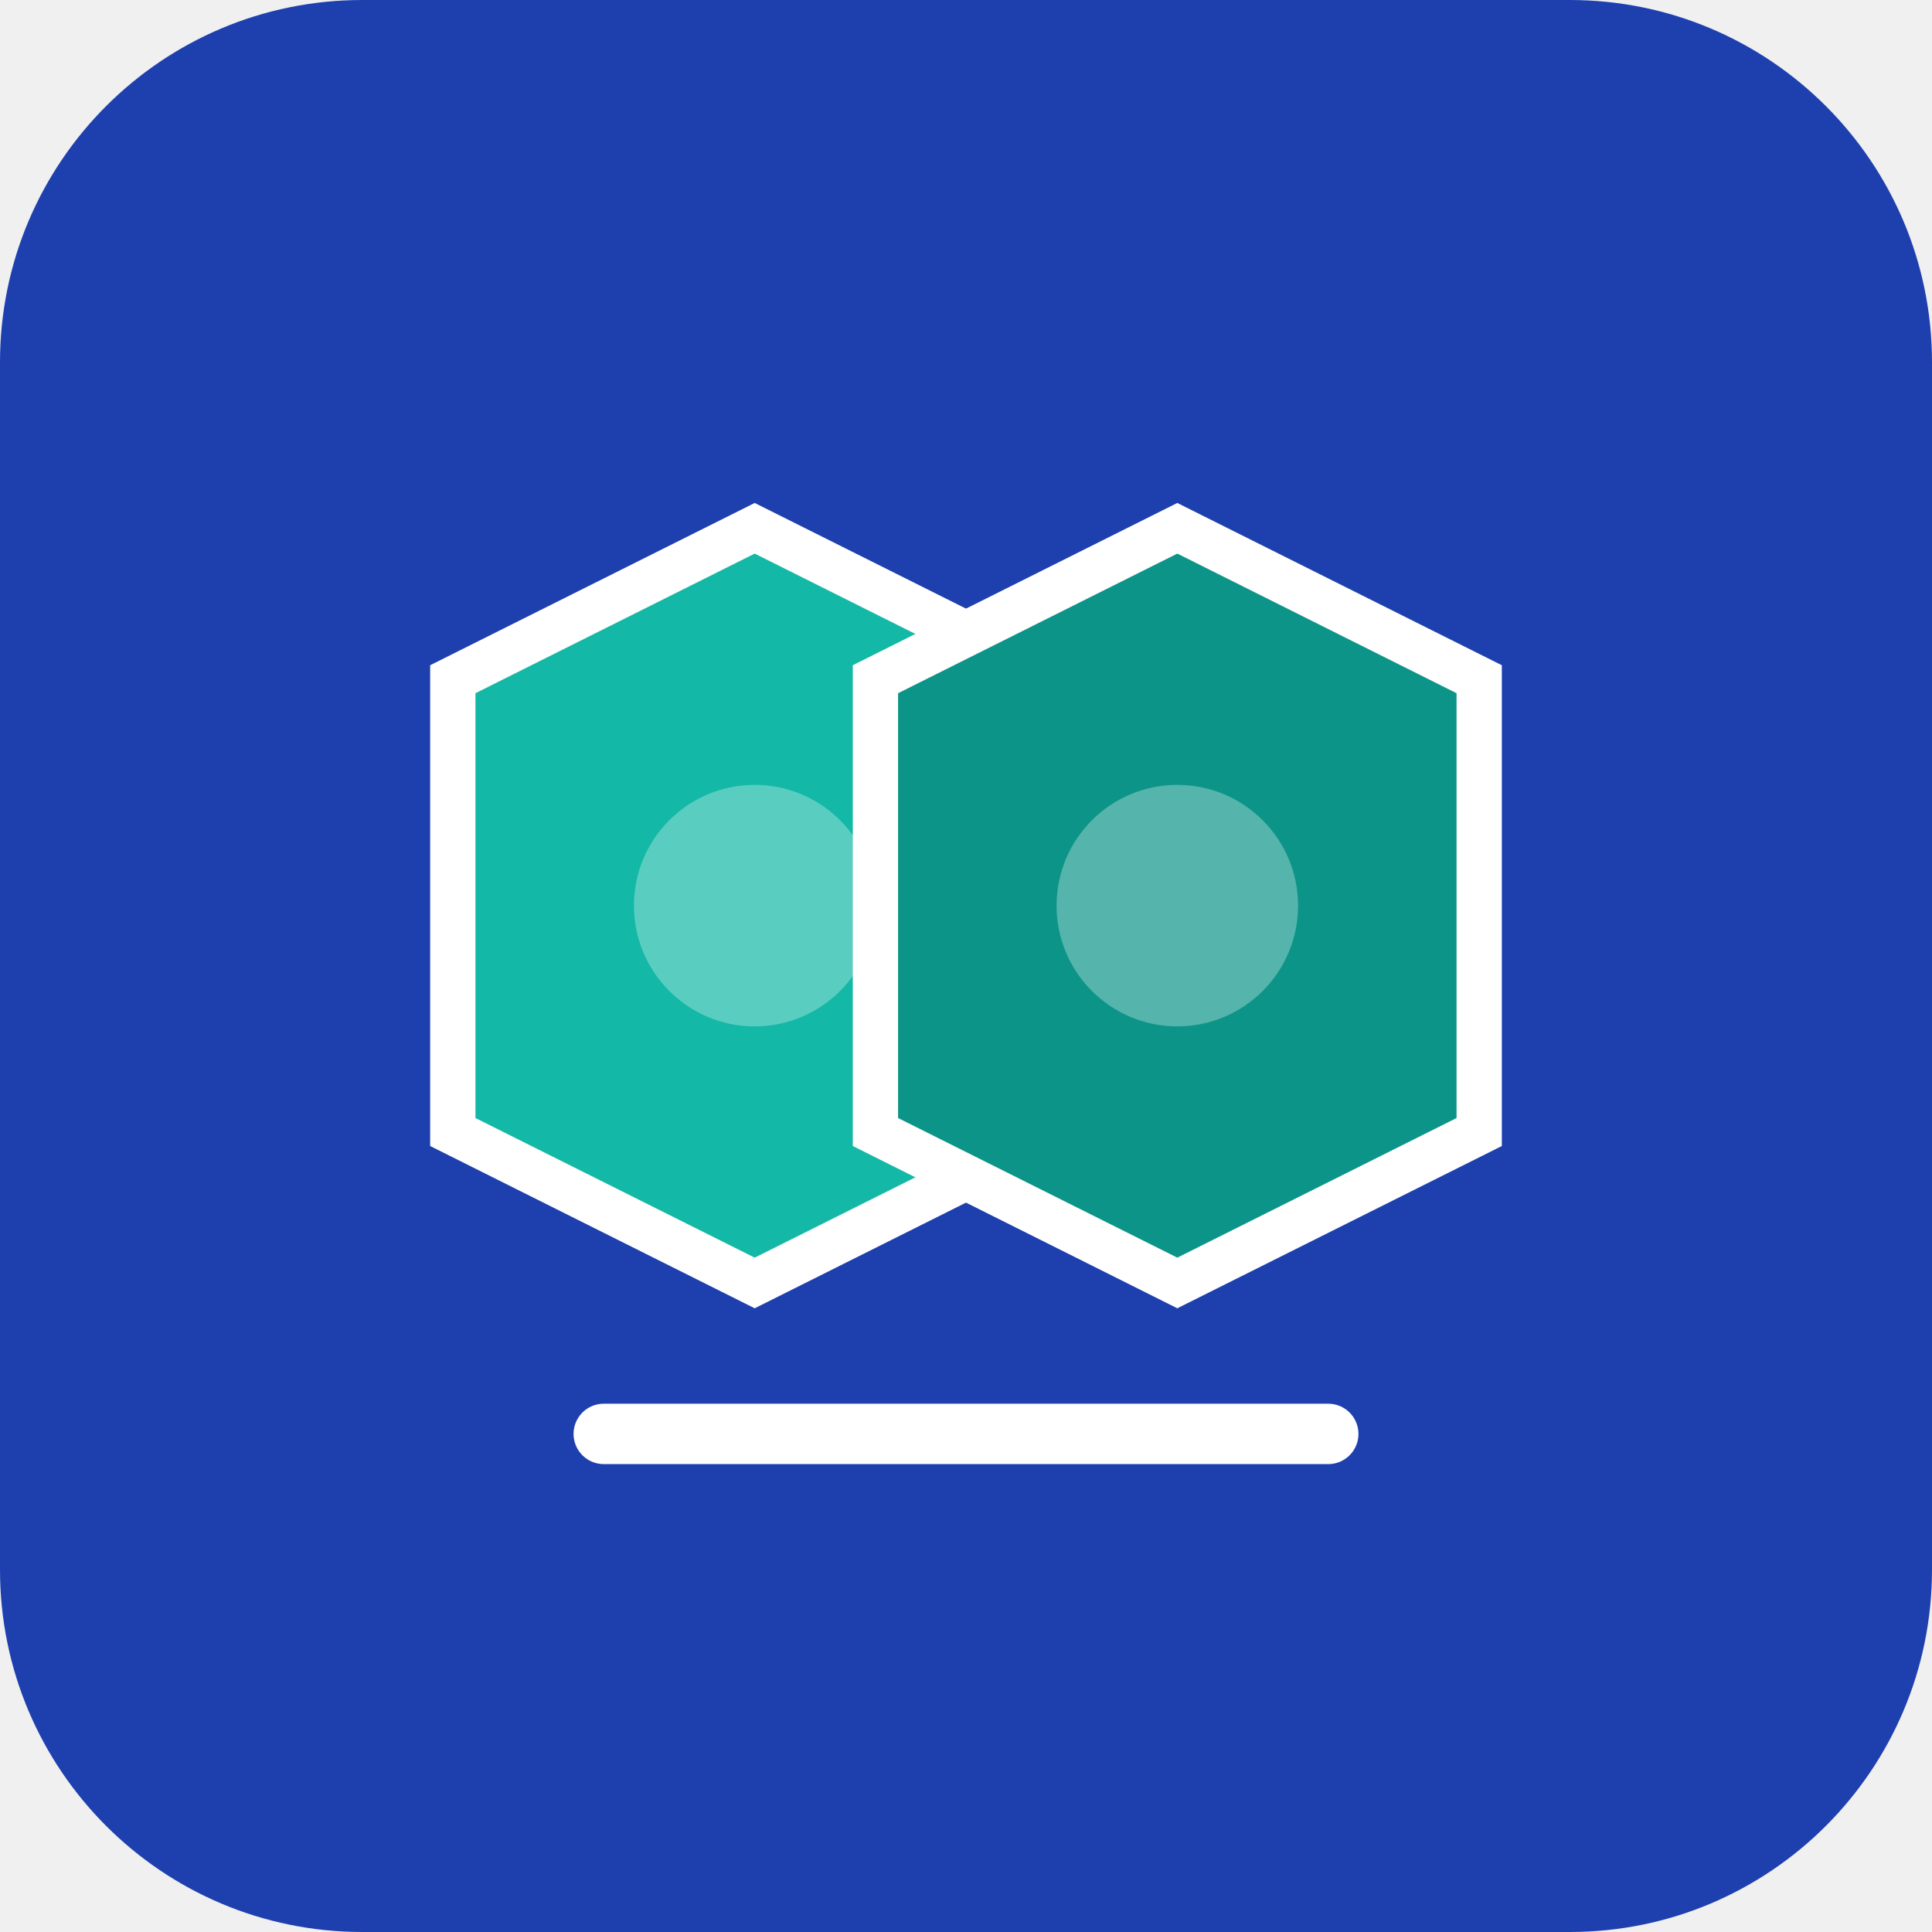
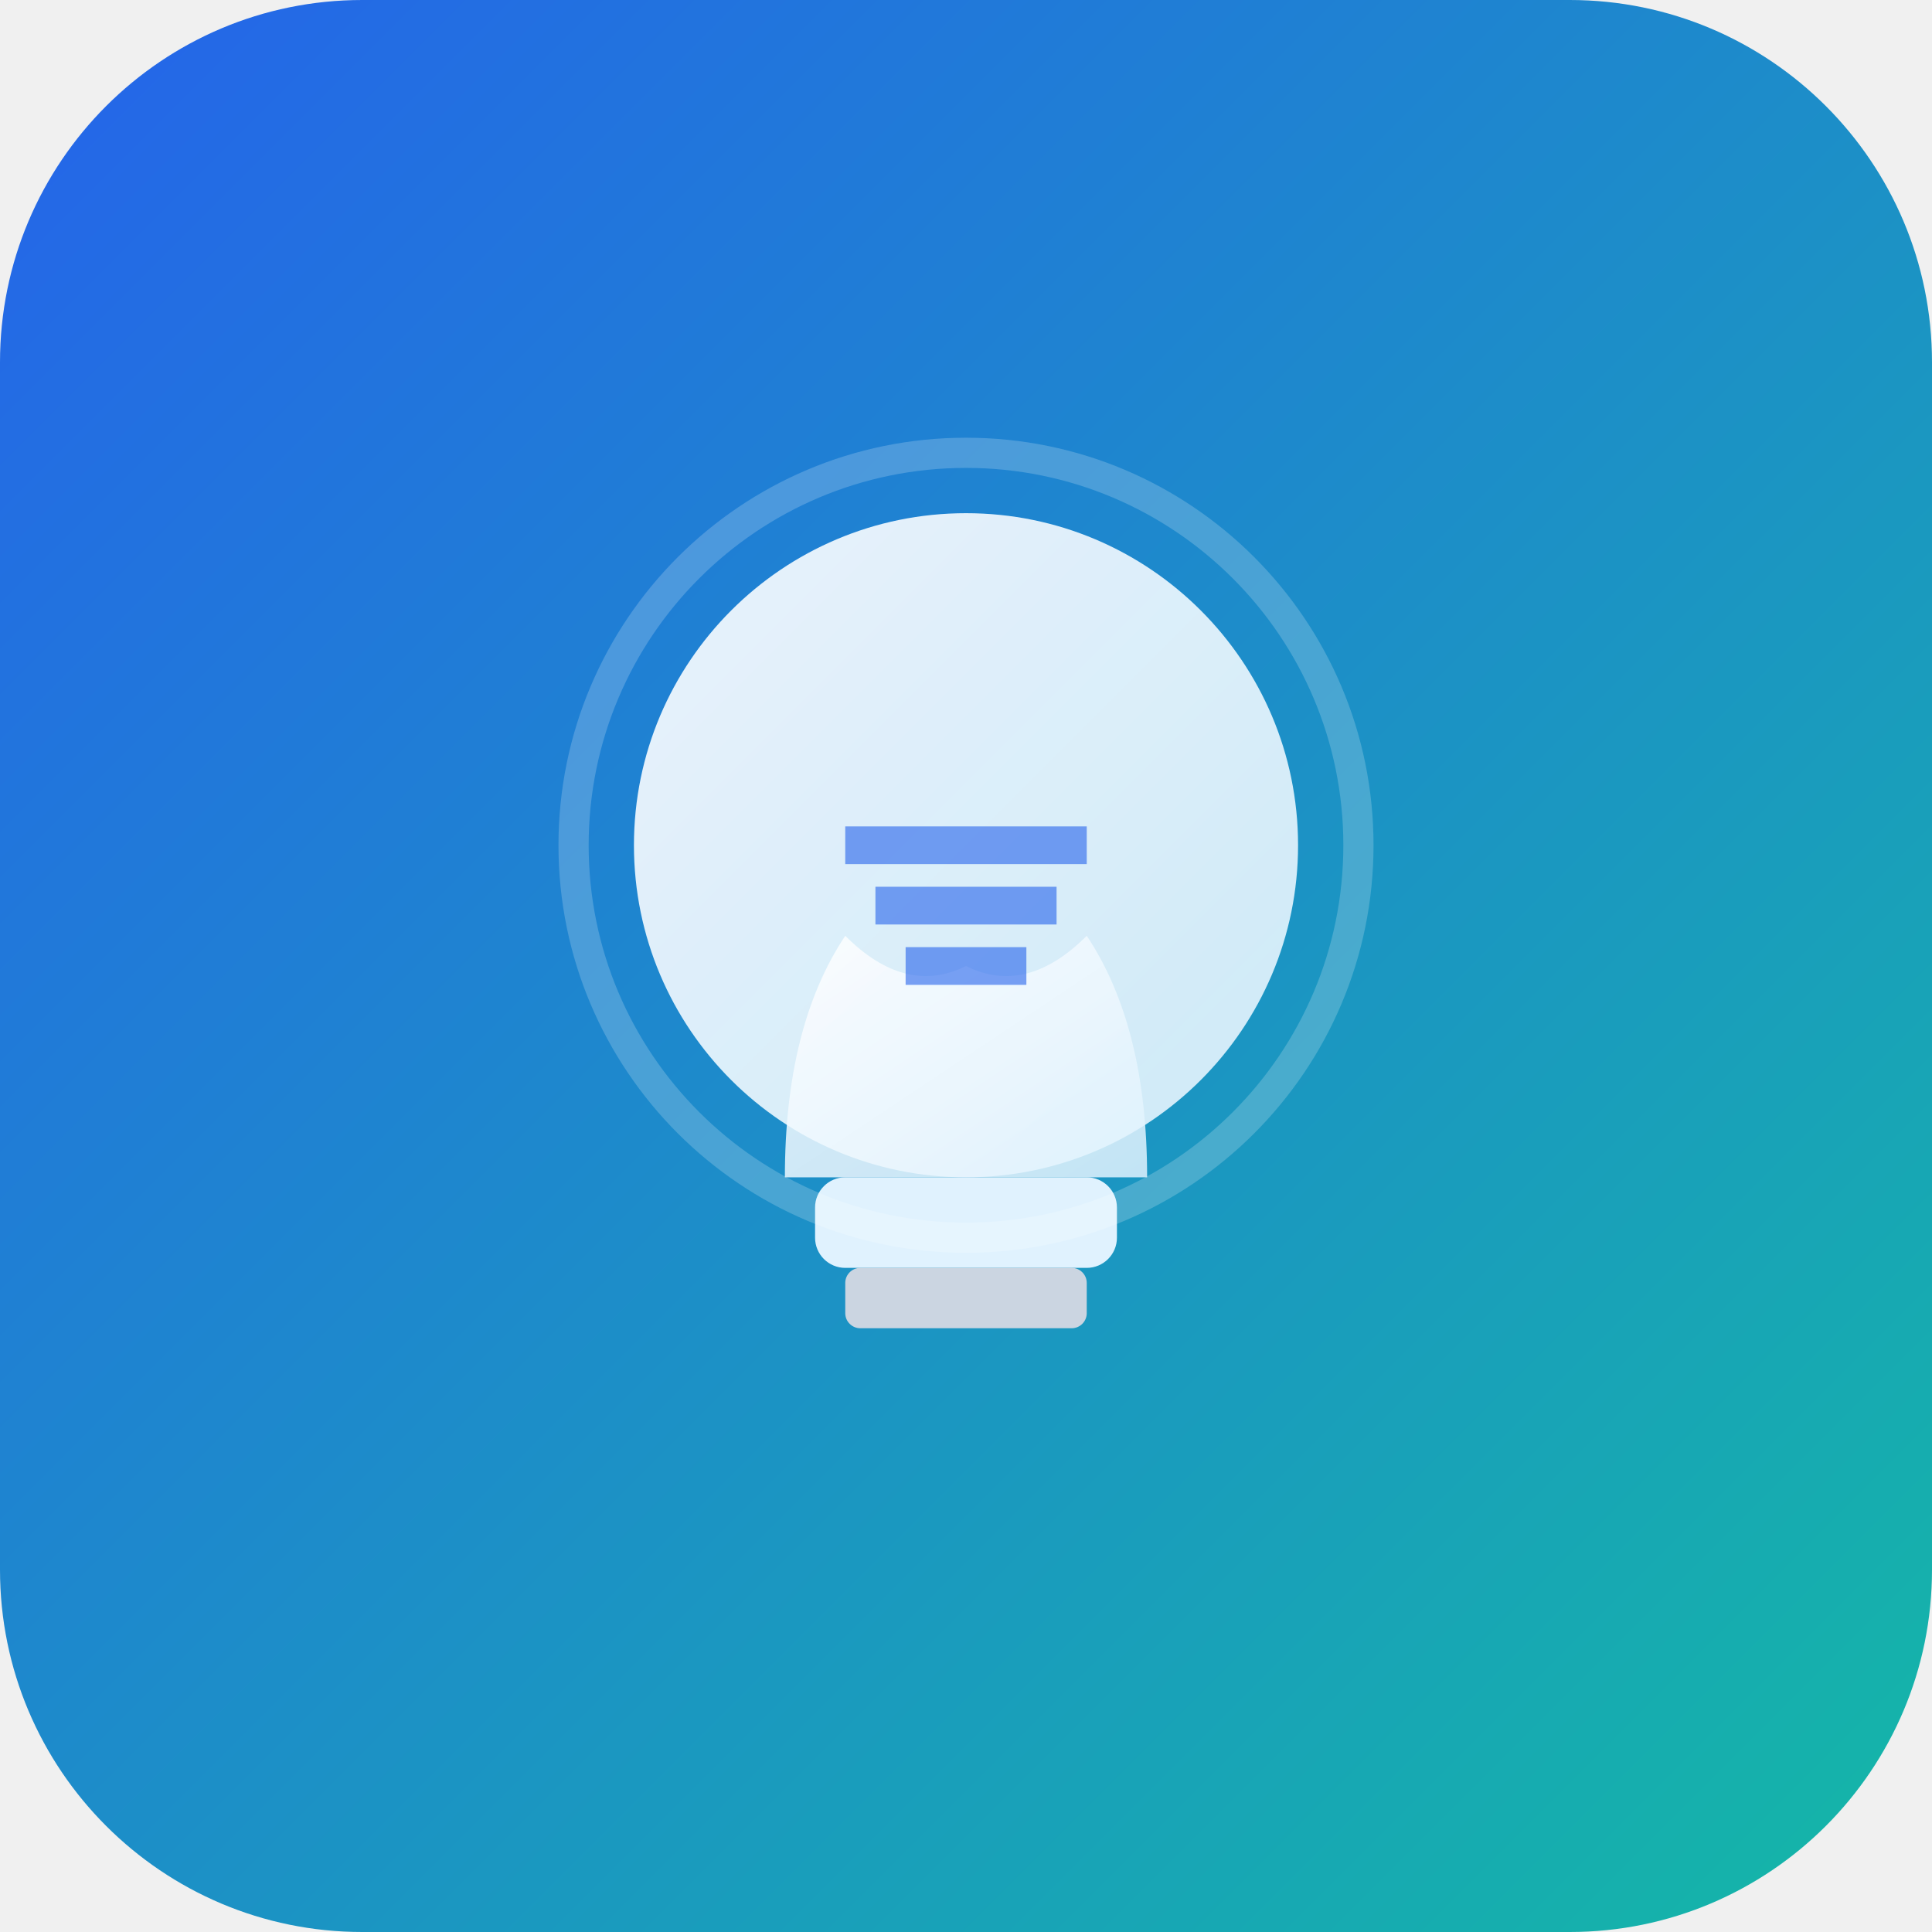
<svg xmlns="http://www.w3.org/2000/svg" viewBox="0 0 128 128">
-   <rect width="128" height="128" rx="24" fill="#1e40af" />
-   <path d="M30 45 L50 35 L70 45 L70 75 L50 85 L30 75 Z" fill="#14b8a6" stroke="#fff" stroke-width="3" />
-   <path d="M58 45 L78 35 L98 45 L98 75 L78 85 L58 75 Z" fill="#0d9488" stroke="#fff" stroke-width="3" />
-   <circle cx="50" cy="60" r="8" fill="#fff" opacity="0.3" />
-   <circle cx="78" cy="60" r="8" fill="#fff" opacity="0.3" />
-   <path d="M40 95 L88 95" stroke="#fff" stroke-width="4" stroke-linecap="round" />
+   <defs>
+     <linearGradient id="bgGradient" x1="0%" y1="0%" x2="100%" y2="100%">
+       <stop offset="0%" style="stop-color:#2563eb;stop-opacity:1" />
+       <stop offset="100%" style="stop-color:#14b8a6;stop-opacity:1" />
+     </linearGradient>
+     <linearGradient id="iconGradient" x1="0%" y1="0%" x2="100%" y2="100%">
+       <stop offset="0%" style="stop-color:#ffffff;stop-opacity:1" />
+       <stop offset="100%" style="stop-color:#e0f2fe;stop-opacity:1" />
+     </linearGradient>
+   </defs>
+   <rect width="128" height="128" rx="24" fill="url(#bgGradient)" />
+   <g transform="translate(64, 64)">
+     <circle cx="0" cy="-8" r="22" fill="url(#iconGradient)" opacity="0.9" />
+     <path d="M -12 14 Q -12 4 -8 -2 Q -4 2 0 0 Q 4 2 8 -2 Q 12 4 12 14 Z" fill="url(#iconGradient)" opacity="0.85" />
+     <line x1="-8" y1="-8" x2="8" y2="-8" stroke="#2563eb" stroke-width="2.5" opacity="0.6" />
+     <line x1="-6" y1="-4" x2="6" y2="-4" stroke="#2563eb" stroke-width="2.5" opacity="0.6" />
+     <line x1="-4" y1="0" x2="4" y2="0" stroke="#2563eb" stroke-width="2.5" opacity="0.6" />
+     <rect x="-10" y="14" width="20" height="6" rx="2" fill="#e0f2fe" />
+     <rect x="-8" y="20" width="16" height="4" rx="1" fill="#cbd5e1" />
+     <circle cx="0" cy="-8" r="26" fill="none" stroke="#fff" stroke-width="2" opacity="0.2" />
+   </g>
</svg>
